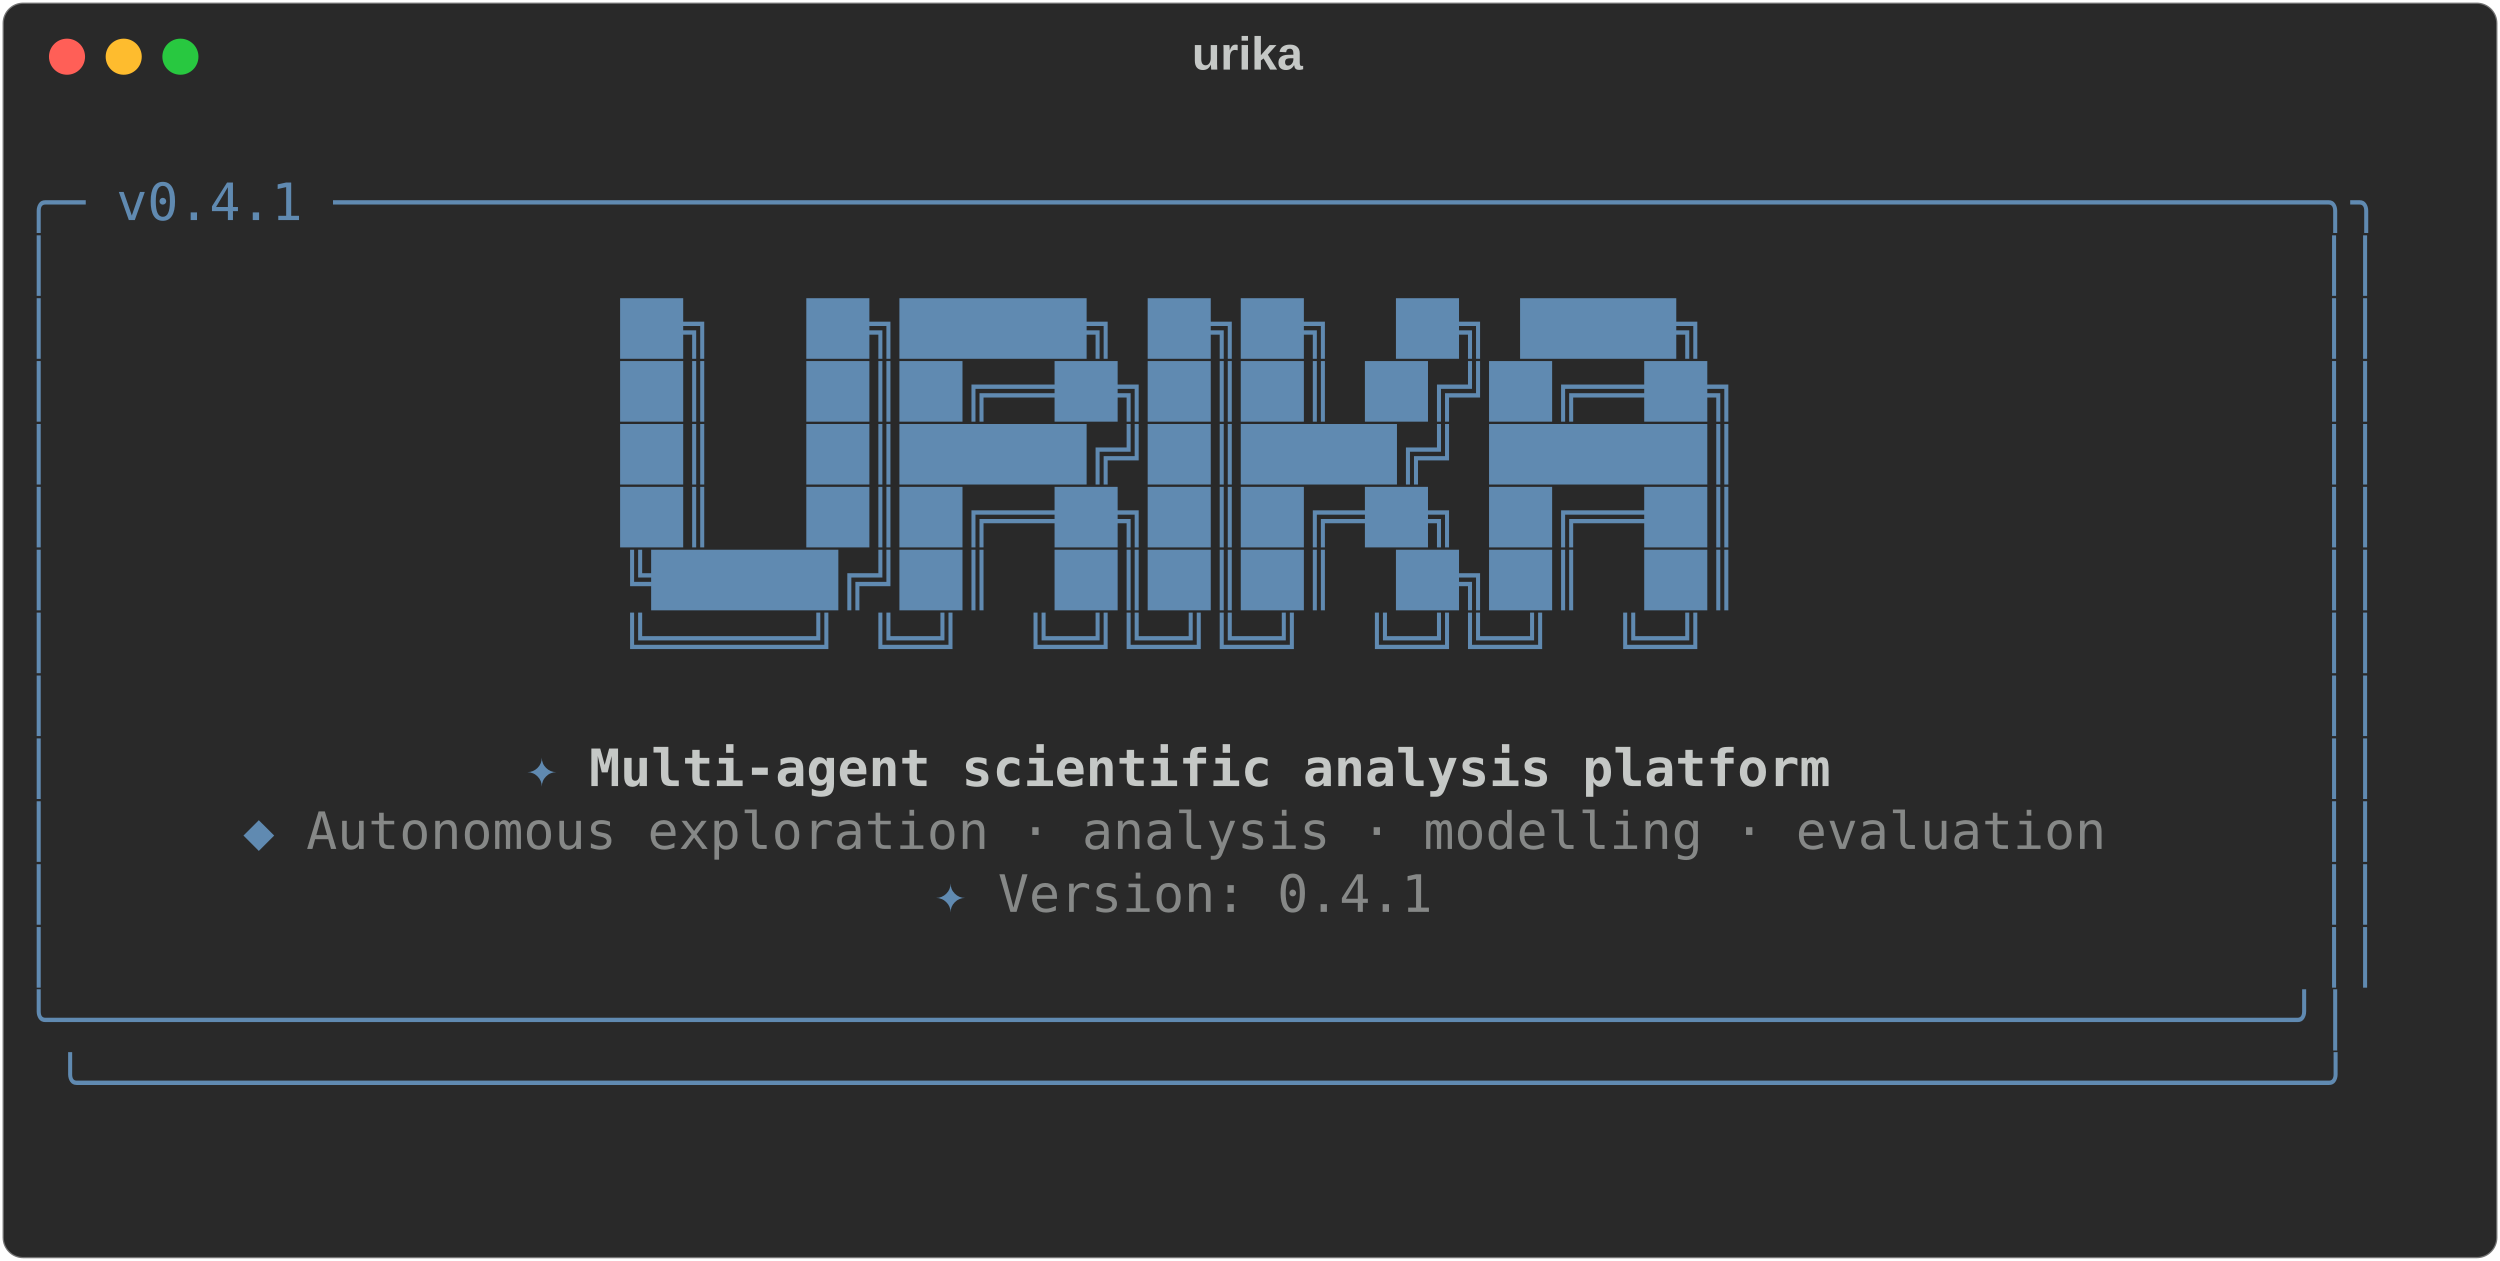
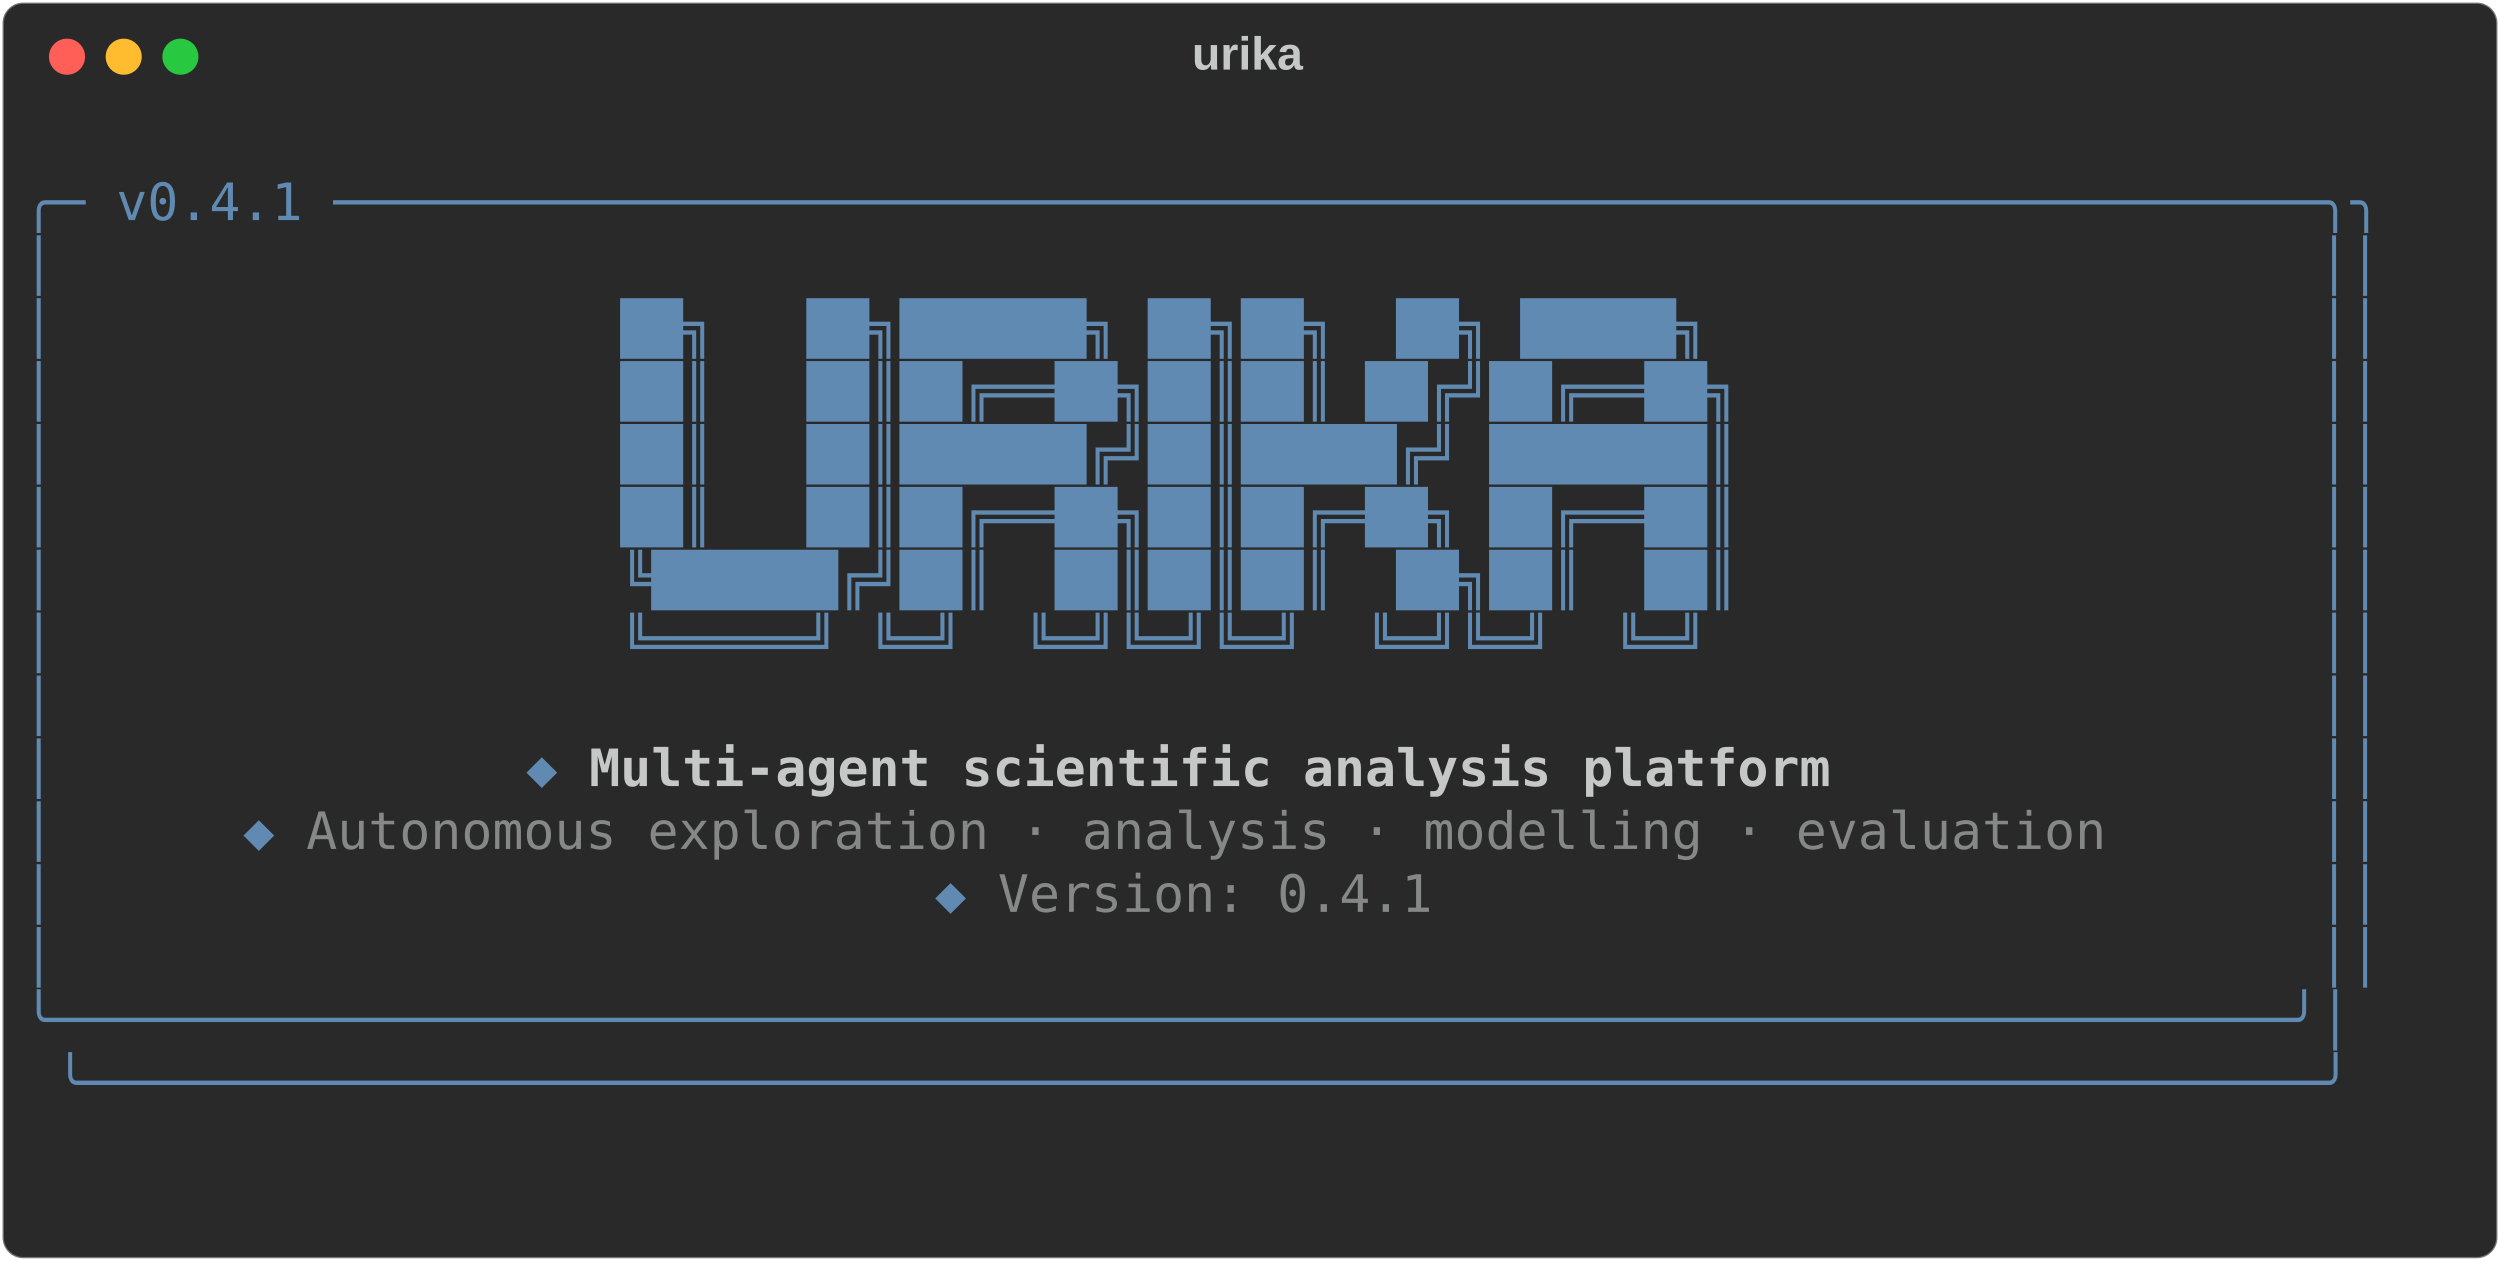
<svg xmlns="http://www.w3.org/2000/svg" class="rich-terminal" viewBox="0 0 970 489.2">
  <style>

    @font-face {
        font-family: "JetBrains Mono", "Fira Code";
        src: local("FiraCode-Regular"),
                url("https://cdnjs.cloudflare.com/ajax/libs/firacode/6.2.0/woff2/FiraCode-Regular.woff2") format("woff2"),
                url("https://cdnjs.cloudflare.com/ajax/libs/firacode/6.2.0/woff/FiraCode-Regular.woff") format("woff");
        font-style: normal;
        font-weight: 400;
    }
    @font-face {
        font-family: "JetBrains Mono", "Fira Code";
        src: local("FiraCode-Bold"),
                url("https://cdnjs.cloudflare.com/ajax/libs/firacode/6.2.0/woff2/FiraCode-Bold.woff2") format("woff2"),
                url("https://cdnjs.cloudflare.com/ajax/libs/firacode/6.2.0/woff/FiraCode-Bold.woff") format("woff");
        font-style: bold;
        font-weight: 700;
    }

-     .terminal-3020622327-matrix {
-         font-family: Fira Code, monospace;
+     .terminal-3972139437-matrix {
+         font-family: JetBrains Mono, Fira Code, DejaVu Sans Mono, monospace;
        font-size: 20px;
        line-height: 24.4px;
        font-variant-east-asian: full-width;
    }

-     .terminal-3020622327-title {
+     .terminal-3972139437-title {
        font-size: 18px;
        font-weight: bold;
        font-family: arial;
    }

-     .terminal-3020622327-r1 { fill: #c5c8c6 }
- .terminal-3020622327-r2 { fill: #608ab1 }
- .terminal-3020622327-r3 { fill: #c5c8c6;font-weight: bold }
- .terminal-3020622327-r4 { fill: #868887 }
+     .terminal-3972139437-r1 { fill: #c5c8c6 }
+ .terminal-3972139437-r2 { fill: #608ab1 }
+ .terminal-3972139437-r3 { fill: #c5c8c6;font-weight: bold }
+ .terminal-3972139437-r4 { fill: #868887 }
    </style>
  <defs>
-     <clipPath id="terminal-3020622327-clip-terminal">
+     <clipPath id="terminal-3972139437-clip-terminal">
      <rect x="0" y="0" width="950.6" height="438.2" />
    </clipPath>
-     <clipPath id="terminal-3020622327-line-0">
+     <clipPath id="terminal-3972139437-line-0">
      <rect x="0" y="1.5" width="951.6" height="24.65" />
    </clipPath>
-     <clipPath id="terminal-3020622327-line-1">
+     <clipPath id="terminal-3972139437-line-1">
      <rect x="0" y="25.9" width="951.6" height="24.65" />
    </clipPath>
-     <clipPath id="terminal-3020622327-line-2">
+     <clipPath id="terminal-3972139437-line-2">
      <rect x="0" y="50.3" width="951.6" height="24.65" />
    </clipPath>
-     <clipPath id="terminal-3020622327-line-3">
+     <clipPath id="terminal-3972139437-line-3">
      <rect x="0" y="74.7" width="951.6" height="24.65" />
    </clipPath>
-     <clipPath id="terminal-3020622327-line-4">
+     <clipPath id="terminal-3972139437-line-4">
      <rect x="0" y="99.1" width="951.6" height="24.65" />
    </clipPath>
-     <clipPath id="terminal-3020622327-line-5">
+     <clipPath id="terminal-3972139437-line-5">
      <rect x="0" y="123.5" width="951.6" height="24.65" />
    </clipPath>
-     <clipPath id="terminal-3020622327-line-6">
+     <clipPath id="terminal-3972139437-line-6">
      <rect x="0" y="147.9" width="951.6" height="24.65" />
    </clipPath>
-     <clipPath id="terminal-3020622327-line-7">
+     <clipPath id="terminal-3972139437-line-7">
      <rect x="0" y="172.3" width="951.6" height="24.65" />
    </clipPath>
-     <clipPath id="terminal-3020622327-line-8">
+     <clipPath id="terminal-3972139437-line-8">
      <rect x="0" y="196.7" width="951.6" height="24.65" />
    </clipPath>
-     <clipPath id="terminal-3020622327-line-9">
+     <clipPath id="terminal-3972139437-line-9">
      <rect x="0" y="221.1" width="951.6" height="24.65" />
    </clipPath>
-     <clipPath id="terminal-3020622327-line-10">
+     <clipPath id="terminal-3972139437-line-10">
      <rect x="0" y="245.5" width="951.6" height="24.65" />
    </clipPath>
-     <clipPath id="terminal-3020622327-line-11">
+     <clipPath id="terminal-3972139437-line-11">
      <rect x="0" y="269.9" width="951.6" height="24.65" />
    </clipPath>
-     <clipPath id="terminal-3020622327-line-12">
+     <clipPath id="terminal-3972139437-line-12">
      <rect x="0" y="294.3" width="951.6" height="24.65" />
    </clipPath>
-     <clipPath id="terminal-3020622327-line-13">
+     <clipPath id="terminal-3972139437-line-13">
      <rect x="0" y="318.7" width="951.6" height="24.65" />
    </clipPath>
-     <clipPath id="terminal-3020622327-line-14">
+     <clipPath id="terminal-3972139437-line-14">
      <rect x="0" y="343.1" width="951.6" height="24.65" />
    </clipPath>
-     <clipPath id="terminal-3020622327-line-15">
+     <clipPath id="terminal-3972139437-line-15">
      <rect x="0" y="367.5" width="951.6" height="24.65" />
    </clipPath>
-     <clipPath id="terminal-3020622327-line-16">
+     <clipPath id="terminal-3972139437-line-16">
      <rect x="0" y="391.9" width="951.6" height="24.65" />
    </clipPath>
  </defs>
  <rect fill="#292929" stroke="rgba(255,255,255,0.35)" stroke-width="1" x="1" y="1" width="968" height="487.2" rx="8" />
-   <text class="terminal-3020622327-title" fill="#c5c8c6" text-anchor="middle" x="484" y="27">urika</text>
+   <text class="terminal-3972139437-title" fill="#c5c8c6" text-anchor="middle" x="484" y="27">urika</text>
  <g transform="translate(26,22)">
    <circle cx="0" cy="0" r="7" fill="#ff5f57" />
    <circle cx="22" cy="0" r="7" fill="#febc2e" />
    <circle cx="44" cy="0" r="7" fill="#28c840" />
  </g>
-   <g transform="translate(9, 41)" clip-path="url(#terminal-3020622327-clip-terminal)">
-     <g class="terminal-3020622327-matrix">
-       <text class="terminal-3020622327-r1" x="951.6" y="20" textLength="12.2" clip-path="url(#terminal-3020622327-line-0)">
+   <g transform="translate(9, 41)" clip-path="url(#terminal-3972139437-clip-terminal)">
+     <g class="terminal-3972139437-matrix">
+       <text class="terminal-3972139437-r1" x="951.6" y="20" textLength="12.2" clip-path="url(#terminal-3972139437-line-0)">
</text>
-       <text class="terminal-3020622327-r2" x="0" y="44.4" textLength="927.2" clip-path="url(#terminal-3020622327-line-1)">╭─ v0.4.1 ────────────────────────────────────────────────────────────────╮╮</text>
-       <text class="terminal-3020622327-r1" x="951.6" y="44.4" textLength="12.2" clip-path="url(#terminal-3020622327-line-1)">
+       <text class="terminal-3972139437-r2" x="0" y="44.4" textLength="927.2" clip-path="url(#terminal-3972139437-line-1)">╭─ v0.4.1 ────────────────────────────────────────────────────────────────╮╮</text>
+       <text class="terminal-3972139437-r1" x="951.6" y="44.4" textLength="12.2" clip-path="url(#terminal-3972139437-line-1)">
</text>
-       <text class="terminal-3020622327-r2" x="0" y="68.8" textLength="12.2" clip-path="url(#terminal-3020622327-line-2)">│</text>
-       <text class="terminal-3020622327-r2" x="890.6" y="68.8" textLength="24.4" clip-path="url(#terminal-3020622327-line-2)">││</text>
-       <text class="terminal-3020622327-r1" x="951.6" y="68.8" textLength="12.2" clip-path="url(#terminal-3020622327-line-2)">
+       <text class="terminal-3972139437-r2" x="0" y="68.8" textLength="12.2" clip-path="url(#terminal-3972139437-line-2)">│</text>
+       <text class="terminal-3972139437-r2" x="890.6" y="68.8" textLength="24.4" clip-path="url(#terminal-3972139437-line-2)">││</text>
+       <text class="terminal-3972139437-r1" x="951.6" y="68.8" textLength="12.2" clip-path="url(#terminal-3972139437-line-2)">
</text>
-       <text class="terminal-3020622327-r2" x="0" y="93.2" textLength="12.2" clip-path="url(#terminal-3020622327-line-3)">│</text>
-       <text class="terminal-3020622327-r2" x="231.8" y="93.2" textLength="439.2" clip-path="url(#terminal-3020622327-line-3)">██╗   ██╗██████╗ ██╗██╗  ██╗ █████╗ </text>
-       <text class="terminal-3020622327-r2" x="890.6" y="93.2" textLength="24.4" clip-path="url(#terminal-3020622327-line-3)">││</text>
-       <text class="terminal-3020622327-r1" x="951.6" y="93.2" textLength="12.2" clip-path="url(#terminal-3020622327-line-3)">
+       <text class="terminal-3972139437-r2" x="0" y="93.2" textLength="12.2" clip-path="url(#terminal-3972139437-line-3)">│</text>
+       <text class="terminal-3972139437-r2" x="231.8" y="93.2" textLength="439.2" clip-path="url(#terminal-3972139437-line-3)">██╗   ██╗██████╗ ██╗██╗  ██╗ █████╗ </text>
+       <text class="terminal-3972139437-r2" x="890.6" y="93.2" textLength="24.4" clip-path="url(#terminal-3972139437-line-3)">││</text>
+       <text class="terminal-3972139437-r1" x="951.6" y="93.2" textLength="12.2" clip-path="url(#terminal-3972139437-line-3)">
</text>
-       <text class="terminal-3020622327-r2" x="0" y="117.6" textLength="12.2" clip-path="url(#terminal-3020622327-line-4)">│</text>
-       <text class="terminal-3020622327-r2" x="231.8" y="117.6" textLength="439.2" clip-path="url(#terminal-3020622327-line-4)">██║   ██║██╔══██╗██║██║ ██╔╝██╔══██╗</text>
-       <text class="terminal-3020622327-r2" x="890.6" y="117.6" textLength="24.4" clip-path="url(#terminal-3020622327-line-4)">││</text>
-       <text class="terminal-3020622327-r1" x="951.6" y="117.6" textLength="12.2" clip-path="url(#terminal-3020622327-line-4)">
+       <text class="terminal-3972139437-r2" x="0" y="117.6" textLength="12.2" clip-path="url(#terminal-3972139437-line-4)">│</text>
+       <text class="terminal-3972139437-r2" x="231.8" y="117.6" textLength="439.2" clip-path="url(#terminal-3972139437-line-4)">██║   ██║██╔══██╗██║██║ ██╔╝██╔══██╗</text>
+       <text class="terminal-3972139437-r2" x="890.6" y="117.6" textLength="24.4" clip-path="url(#terminal-3972139437-line-4)">││</text>
+       <text class="terminal-3972139437-r1" x="951.6" y="117.6" textLength="12.2" clip-path="url(#terminal-3972139437-line-4)">
</text>
-       <text class="terminal-3020622327-r2" x="0" y="142" textLength="12.2" clip-path="url(#terminal-3020622327-line-5)">│</text>
-       <text class="terminal-3020622327-r2" x="231.8" y="142" textLength="439.2" clip-path="url(#terminal-3020622327-line-5)">██║   ██║██████╔╝██║█████╔╝ ███████║</text>
-       <text class="terminal-3020622327-r2" x="890.6" y="142" textLength="24.4" clip-path="url(#terminal-3020622327-line-5)">││</text>
-       <text class="terminal-3020622327-r1" x="951.6" y="142" textLength="12.2" clip-path="url(#terminal-3020622327-line-5)">
+       <text class="terminal-3972139437-r2" x="0" y="142" textLength="12.2" clip-path="url(#terminal-3972139437-line-5)">│</text>
+       <text class="terminal-3972139437-r2" x="231.8" y="142" textLength="439.2" clip-path="url(#terminal-3972139437-line-5)">██║   ██║██████╔╝██║█████╔╝ ███████║</text>
+       <text class="terminal-3972139437-r2" x="890.6" y="142" textLength="24.4" clip-path="url(#terminal-3972139437-line-5)">││</text>
+       <text class="terminal-3972139437-r1" x="951.6" y="142" textLength="12.2" clip-path="url(#terminal-3972139437-line-5)">
</text>
-       <text class="terminal-3020622327-r2" x="0" y="166.4" textLength="12.2" clip-path="url(#terminal-3020622327-line-6)">│</text>
-       <text class="terminal-3020622327-r2" x="231.8" y="166.4" textLength="439.2" clip-path="url(#terminal-3020622327-line-6)">██║   ██║██╔══██╗██║██╔═██╗ ██╔══██║</text>
-       <text class="terminal-3020622327-r2" x="890.6" y="166.4" textLength="24.4" clip-path="url(#terminal-3020622327-line-6)">││</text>
-       <text class="terminal-3020622327-r1" x="951.6" y="166.4" textLength="12.2" clip-path="url(#terminal-3020622327-line-6)">
+       <text class="terminal-3972139437-r2" x="0" y="166.4" textLength="12.2" clip-path="url(#terminal-3972139437-line-6)">│</text>
+       <text class="terminal-3972139437-r2" x="231.8" y="166.4" textLength="439.2" clip-path="url(#terminal-3972139437-line-6)">██║   ██║██╔══██╗██║██╔═██╗ ██╔══██║</text>
+       <text class="terminal-3972139437-r2" x="890.6" y="166.4" textLength="24.4" clip-path="url(#terminal-3972139437-line-6)">││</text>
+       <text class="terminal-3972139437-r1" x="951.6" y="166.4" textLength="12.2" clip-path="url(#terminal-3972139437-line-6)">
</text>
-       <text class="terminal-3020622327-r2" x="0" y="190.8" textLength="12.2" clip-path="url(#terminal-3020622327-line-7)">│</text>
-       <text class="terminal-3020622327-r2" x="231.8" y="190.8" textLength="439.2" clip-path="url(#terminal-3020622327-line-7)">╚██████╔╝██║  ██║██║██║  ██╗██║  ██║</text>
-       <text class="terminal-3020622327-r2" x="890.6" y="190.8" textLength="24.4" clip-path="url(#terminal-3020622327-line-7)">││</text>
-       <text class="terminal-3020622327-r1" x="951.6" y="190.8" textLength="12.2" clip-path="url(#terminal-3020622327-line-7)">
+       <text class="terminal-3972139437-r2" x="0" y="190.8" textLength="12.2" clip-path="url(#terminal-3972139437-line-7)">│</text>
+       <text class="terminal-3972139437-r2" x="231.8" y="190.8" textLength="439.2" clip-path="url(#terminal-3972139437-line-7)">╚██████╔╝██║  ██║██║██║  ██╗██║  ██║</text>
+       <text class="terminal-3972139437-r2" x="890.6" y="190.8" textLength="24.4" clip-path="url(#terminal-3972139437-line-7)">││</text>
+       <text class="terminal-3972139437-r1" x="951.6" y="190.8" textLength="12.2" clip-path="url(#terminal-3972139437-line-7)">
</text>
-       <text class="terminal-3020622327-r2" x="0" y="215.2" textLength="12.2" clip-path="url(#terminal-3020622327-line-8)">│</text>
-       <text class="terminal-3020622327-r2" x="231.8" y="215.2" textLength="439.2" clip-path="url(#terminal-3020622327-line-8)"> ╚═════╝ ╚═╝  ╚═╝╚═╝╚═╝  ╚═╝╚═╝  ╚═╝</text>
-       <text class="terminal-3020622327-r2" x="890.6" y="215.2" textLength="24.4" clip-path="url(#terminal-3020622327-line-8)">││</text>
-       <text class="terminal-3020622327-r1" x="951.6" y="215.2" textLength="12.2" clip-path="url(#terminal-3020622327-line-8)">
+       <text class="terminal-3972139437-r2" x="0" y="215.2" textLength="12.2" clip-path="url(#terminal-3972139437-line-8)">│</text>
+       <text class="terminal-3972139437-r2" x="231.8" y="215.2" textLength="439.2" clip-path="url(#terminal-3972139437-line-8)"> ╚═════╝ ╚═╝  ╚═╝╚═╝╚═╝  ╚═╝╚═╝  ╚═╝</text>
+       <text class="terminal-3972139437-r2" x="890.6" y="215.2" textLength="24.4" clip-path="url(#terminal-3972139437-line-8)">││</text>
+       <text class="terminal-3972139437-r1" x="951.6" y="215.2" textLength="12.2" clip-path="url(#terminal-3972139437-line-8)">
</text>
-       <text class="terminal-3020622327-r2" x="0" y="239.6" textLength="12.2" clip-path="url(#terminal-3020622327-line-9)">│</text>
-       <text class="terminal-3020622327-r2" x="890.6" y="239.6" textLength="24.4" clip-path="url(#terminal-3020622327-line-9)">││</text>
-       <text class="terminal-3020622327-r1" x="951.6" y="239.6" textLength="12.2" clip-path="url(#terminal-3020622327-line-9)">
+       <text class="terminal-3972139437-r2" x="0" y="239.6" textLength="12.2" clip-path="url(#terminal-3972139437-line-9)">│</text>
+       <text class="terminal-3972139437-r2" x="890.6" y="239.6" textLength="24.4" clip-path="url(#terminal-3972139437-line-9)">││</text>
+       <text class="terminal-3972139437-r1" x="951.6" y="239.6" textLength="12.2" clip-path="url(#terminal-3972139437-line-9)">
</text>
-       <text class="terminal-3020622327-r2" x="0" y="264" textLength="12.2" clip-path="url(#terminal-3020622327-line-10)">│</text>
-       <text class="terminal-3020622327-r2" x="195.2" y="264" textLength="12.2" clip-path="url(#terminal-3020622327-line-10)">✦</text>
-       <text class="terminal-3020622327-r3" x="219.6" y="264" textLength="488" clip-path="url(#terminal-3020622327-line-10)">Multi-agent scientific analysis platform</text>
-       <text class="terminal-3020622327-r2" x="890.6" y="264" textLength="24.4" clip-path="url(#terminal-3020622327-line-10)">││</text>
-       <text class="terminal-3020622327-r1" x="951.6" y="264" textLength="12.2" clip-path="url(#terminal-3020622327-line-10)">
+       <text class="terminal-3972139437-r2" x="0" y="264" textLength="12.2" clip-path="url(#terminal-3972139437-line-10)">│</text>
+       <text class="terminal-3972139437-r2" x="195.2" y="264" textLength="12.2" clip-path="url(#terminal-3972139437-line-10)">◆</text>
+       <text class="terminal-3972139437-r3" x="219.6" y="264" textLength="488" clip-path="url(#terminal-3972139437-line-10)">Multi-agent scientific analysis platform</text>
+       <text class="terminal-3972139437-r2" x="890.6" y="264" textLength="24.4" clip-path="url(#terminal-3972139437-line-10)">││</text>
+       <text class="terminal-3972139437-r1" x="951.6" y="264" textLength="12.2" clip-path="url(#terminal-3972139437-line-10)">
</text>
-       <text class="terminal-3020622327-r2" x="0" y="288.4" textLength="12.2" clip-path="url(#terminal-3020622327-line-11)">│</text>
-       <text class="terminal-3020622327-r2" x="85.4" y="288.4" textLength="12.2" clip-path="url(#terminal-3020622327-line-11)">◆</text>
-       <text class="terminal-3020622327-r4" x="109.8" y="288.4" textLength="707.6" clip-path="url(#terminal-3020622327-line-11)">Autonomous exploration · analysis · modelling · evaluation</text>
-       <text class="terminal-3020622327-r2" x="890.6" y="288.4" textLength="24.4" clip-path="url(#terminal-3020622327-line-11)">││</text>
-       <text class="terminal-3020622327-r1" x="951.6" y="288.4" textLength="12.2" clip-path="url(#terminal-3020622327-line-11)">
+       <text class="terminal-3972139437-r2" x="0" y="288.4" textLength="12.2" clip-path="url(#terminal-3972139437-line-11)">│</text>
+       <text class="terminal-3972139437-r2" x="85.4" y="288.4" textLength="12.2" clip-path="url(#terminal-3972139437-line-11)">◆</text>
+       <text class="terminal-3972139437-r4" x="109.8" y="288.4" textLength="707.6" clip-path="url(#terminal-3972139437-line-11)">Autonomous exploration · analysis · modelling · evaluation</text>
+       <text class="terminal-3972139437-r2" x="890.6" y="288.4" textLength="24.4" clip-path="url(#terminal-3972139437-line-11)">││</text>
+       <text class="terminal-3972139437-r1" x="951.6" y="288.4" textLength="12.2" clip-path="url(#terminal-3972139437-line-11)">
</text>
-       <text class="terminal-3020622327-r2" x="0" y="312.8" textLength="12.2" clip-path="url(#terminal-3020622327-line-12)">│</text>
-       <text class="terminal-3020622327-r2" x="353.8" y="312.8" textLength="12.2" clip-path="url(#terminal-3020622327-line-12)">✦</text>
-       <text class="terminal-3020622327-r4" x="378.2" y="312.8" textLength="170.8" clip-path="url(#terminal-3020622327-line-12)">Version: 0.4.1</text>
-       <text class="terminal-3020622327-r2" x="890.6" y="312.8" textLength="24.4" clip-path="url(#terminal-3020622327-line-12)">││</text>
-       <text class="terminal-3020622327-r1" x="951.6" y="312.8" textLength="12.2" clip-path="url(#terminal-3020622327-line-12)">
+       <text class="terminal-3972139437-r2" x="0" y="312.8" textLength="12.2" clip-path="url(#terminal-3972139437-line-12)">│</text>
+       <text class="terminal-3972139437-r2" x="353.8" y="312.8" textLength="12.2" clip-path="url(#terminal-3972139437-line-12)">◆</text>
+       <text class="terminal-3972139437-r4" x="378.2" y="312.8" textLength="170.8" clip-path="url(#terminal-3972139437-line-12)">Version: 0.4.1</text>
+       <text class="terminal-3972139437-r2" x="890.6" y="312.8" textLength="24.4" clip-path="url(#terminal-3972139437-line-12)">││</text>
+       <text class="terminal-3972139437-r1" x="951.6" y="312.8" textLength="12.2" clip-path="url(#terminal-3972139437-line-12)">
</text>
-       <text class="terminal-3020622327-r2" x="0" y="337.2" textLength="12.2" clip-path="url(#terminal-3020622327-line-13)">│</text>
-       <text class="terminal-3020622327-r2" x="890.6" y="337.2" textLength="24.4" clip-path="url(#terminal-3020622327-line-13)">││</text>
-       <text class="terminal-3020622327-r1" x="951.6" y="337.2" textLength="12.2" clip-path="url(#terminal-3020622327-line-13)">
+       <text class="terminal-3972139437-r2" x="0" y="337.2" textLength="12.2" clip-path="url(#terminal-3972139437-line-13)">│</text>
+       <text class="terminal-3972139437-r2" x="890.6" y="337.2" textLength="24.4" clip-path="url(#terminal-3972139437-line-13)">││</text>
+       <text class="terminal-3972139437-r1" x="951.6" y="337.2" textLength="12.2" clip-path="url(#terminal-3972139437-line-13)">
</text>
-       <text class="terminal-3020622327-r2" x="0" y="361.6" textLength="915" clip-path="url(#terminal-3020622327-line-14)">╰────────────────────────────────────────────────────────────────────────╯│</text>
-       <text class="terminal-3020622327-r1" x="951.6" y="361.6" textLength="12.2" clip-path="url(#terminal-3020622327-line-14)">
+       <text class="terminal-3972139437-r2" x="0" y="361.6" textLength="915" clip-path="url(#terminal-3972139437-line-14)">╰────────────────────────────────────────────────────────────────────────╯│</text>
+       <text class="terminal-3972139437-r1" x="951.6" y="361.6" textLength="12.2" clip-path="url(#terminal-3972139437-line-14)">
</text>
-       <text class="terminal-3020622327-r2" x="12.2" y="386" textLength="902.8" clip-path="url(#terminal-3020622327-line-15)">╰────────────────────────────────────────────────────────────────────────╯</text>
-       <text class="terminal-3020622327-r1" x="951.6" y="386" textLength="12.2" clip-path="url(#terminal-3020622327-line-15)">
+       <text class="terminal-3972139437-r2" x="12.2" y="386" textLength="902.8" clip-path="url(#terminal-3972139437-line-15)">╰────────────────────────────────────────────────────────────────────────╯</text>
+       <text class="terminal-3972139437-r1" x="951.6" y="386" textLength="12.2" clip-path="url(#terminal-3972139437-line-15)">
</text>
-       <text class="terminal-3020622327-r1" x="951.6" y="410.4" textLength="12.2" clip-path="url(#terminal-3020622327-line-16)">
+       <text class="terminal-3972139437-r1" x="951.6" y="410.4" textLength="12.2" clip-path="url(#terminal-3972139437-line-16)">
</text>
-       <text class="terminal-3020622327-r1" x="951.6" y="434.8" textLength="12.2" clip-path="url(#terminal-3020622327-line-17)">
+       <text class="terminal-3972139437-r1" x="951.6" y="434.8" textLength="12.2" clip-path="url(#terminal-3972139437-line-17)">
</text>
    </g>
  </g>
</svg>
